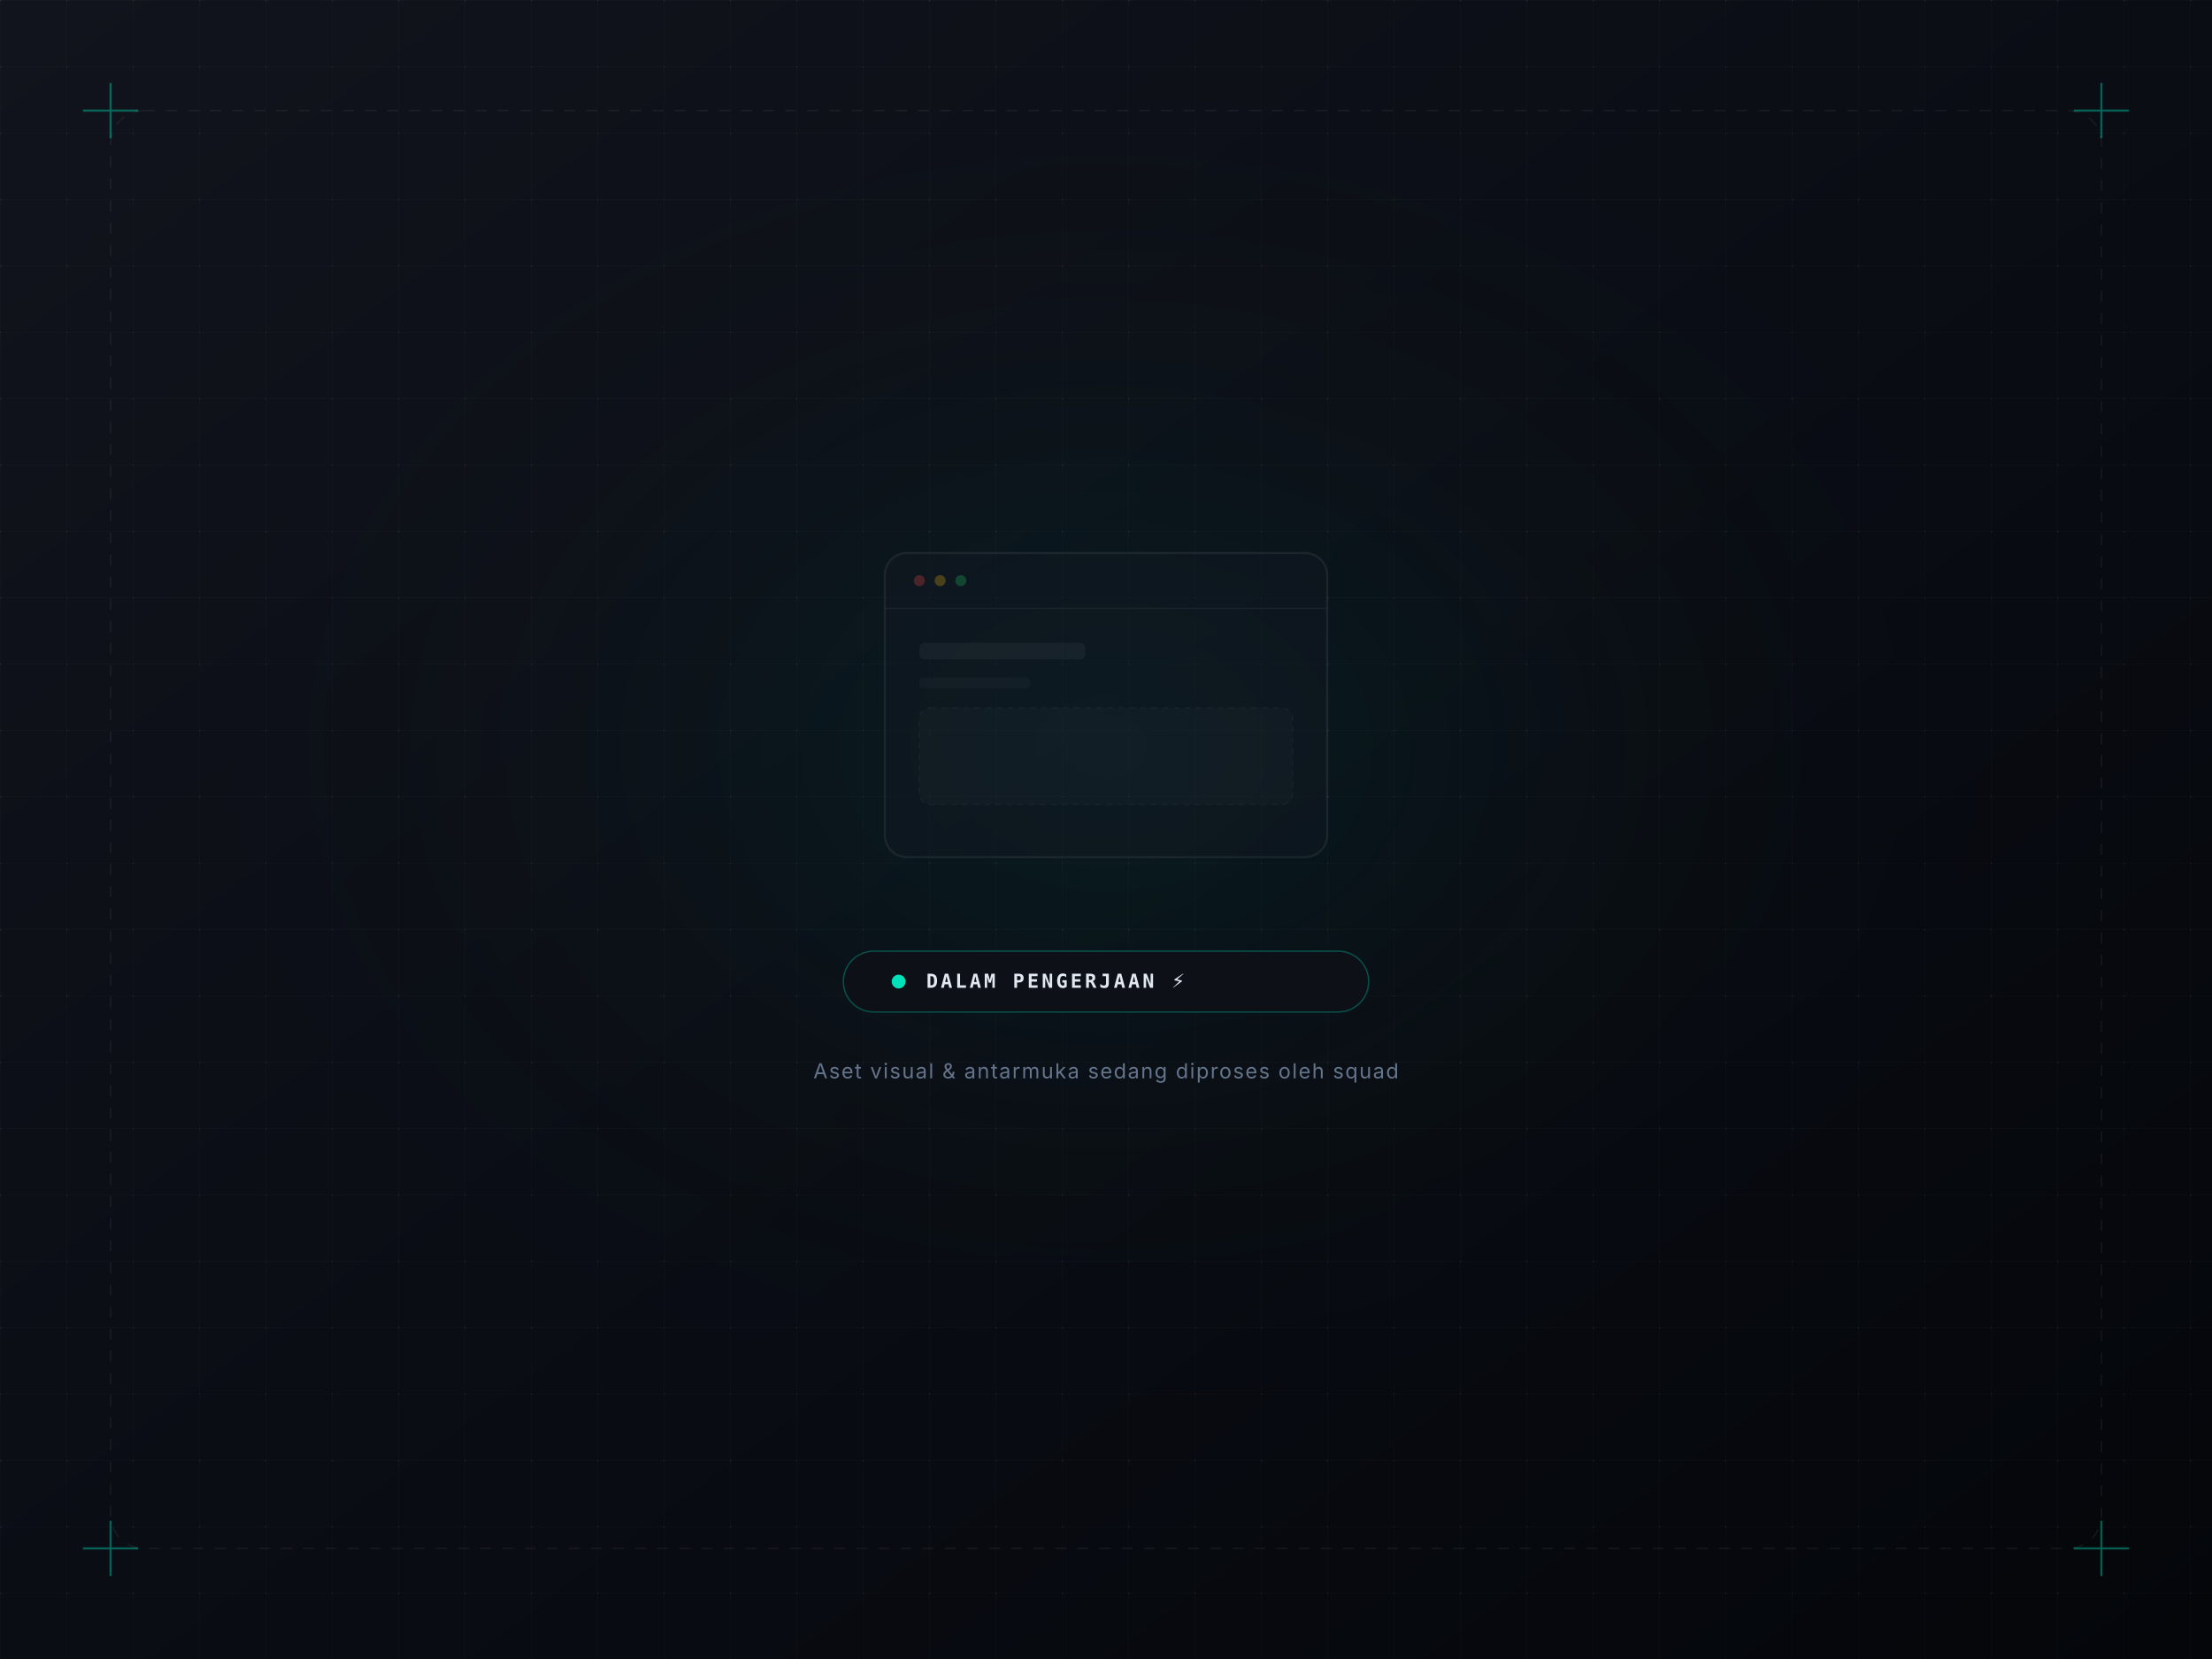
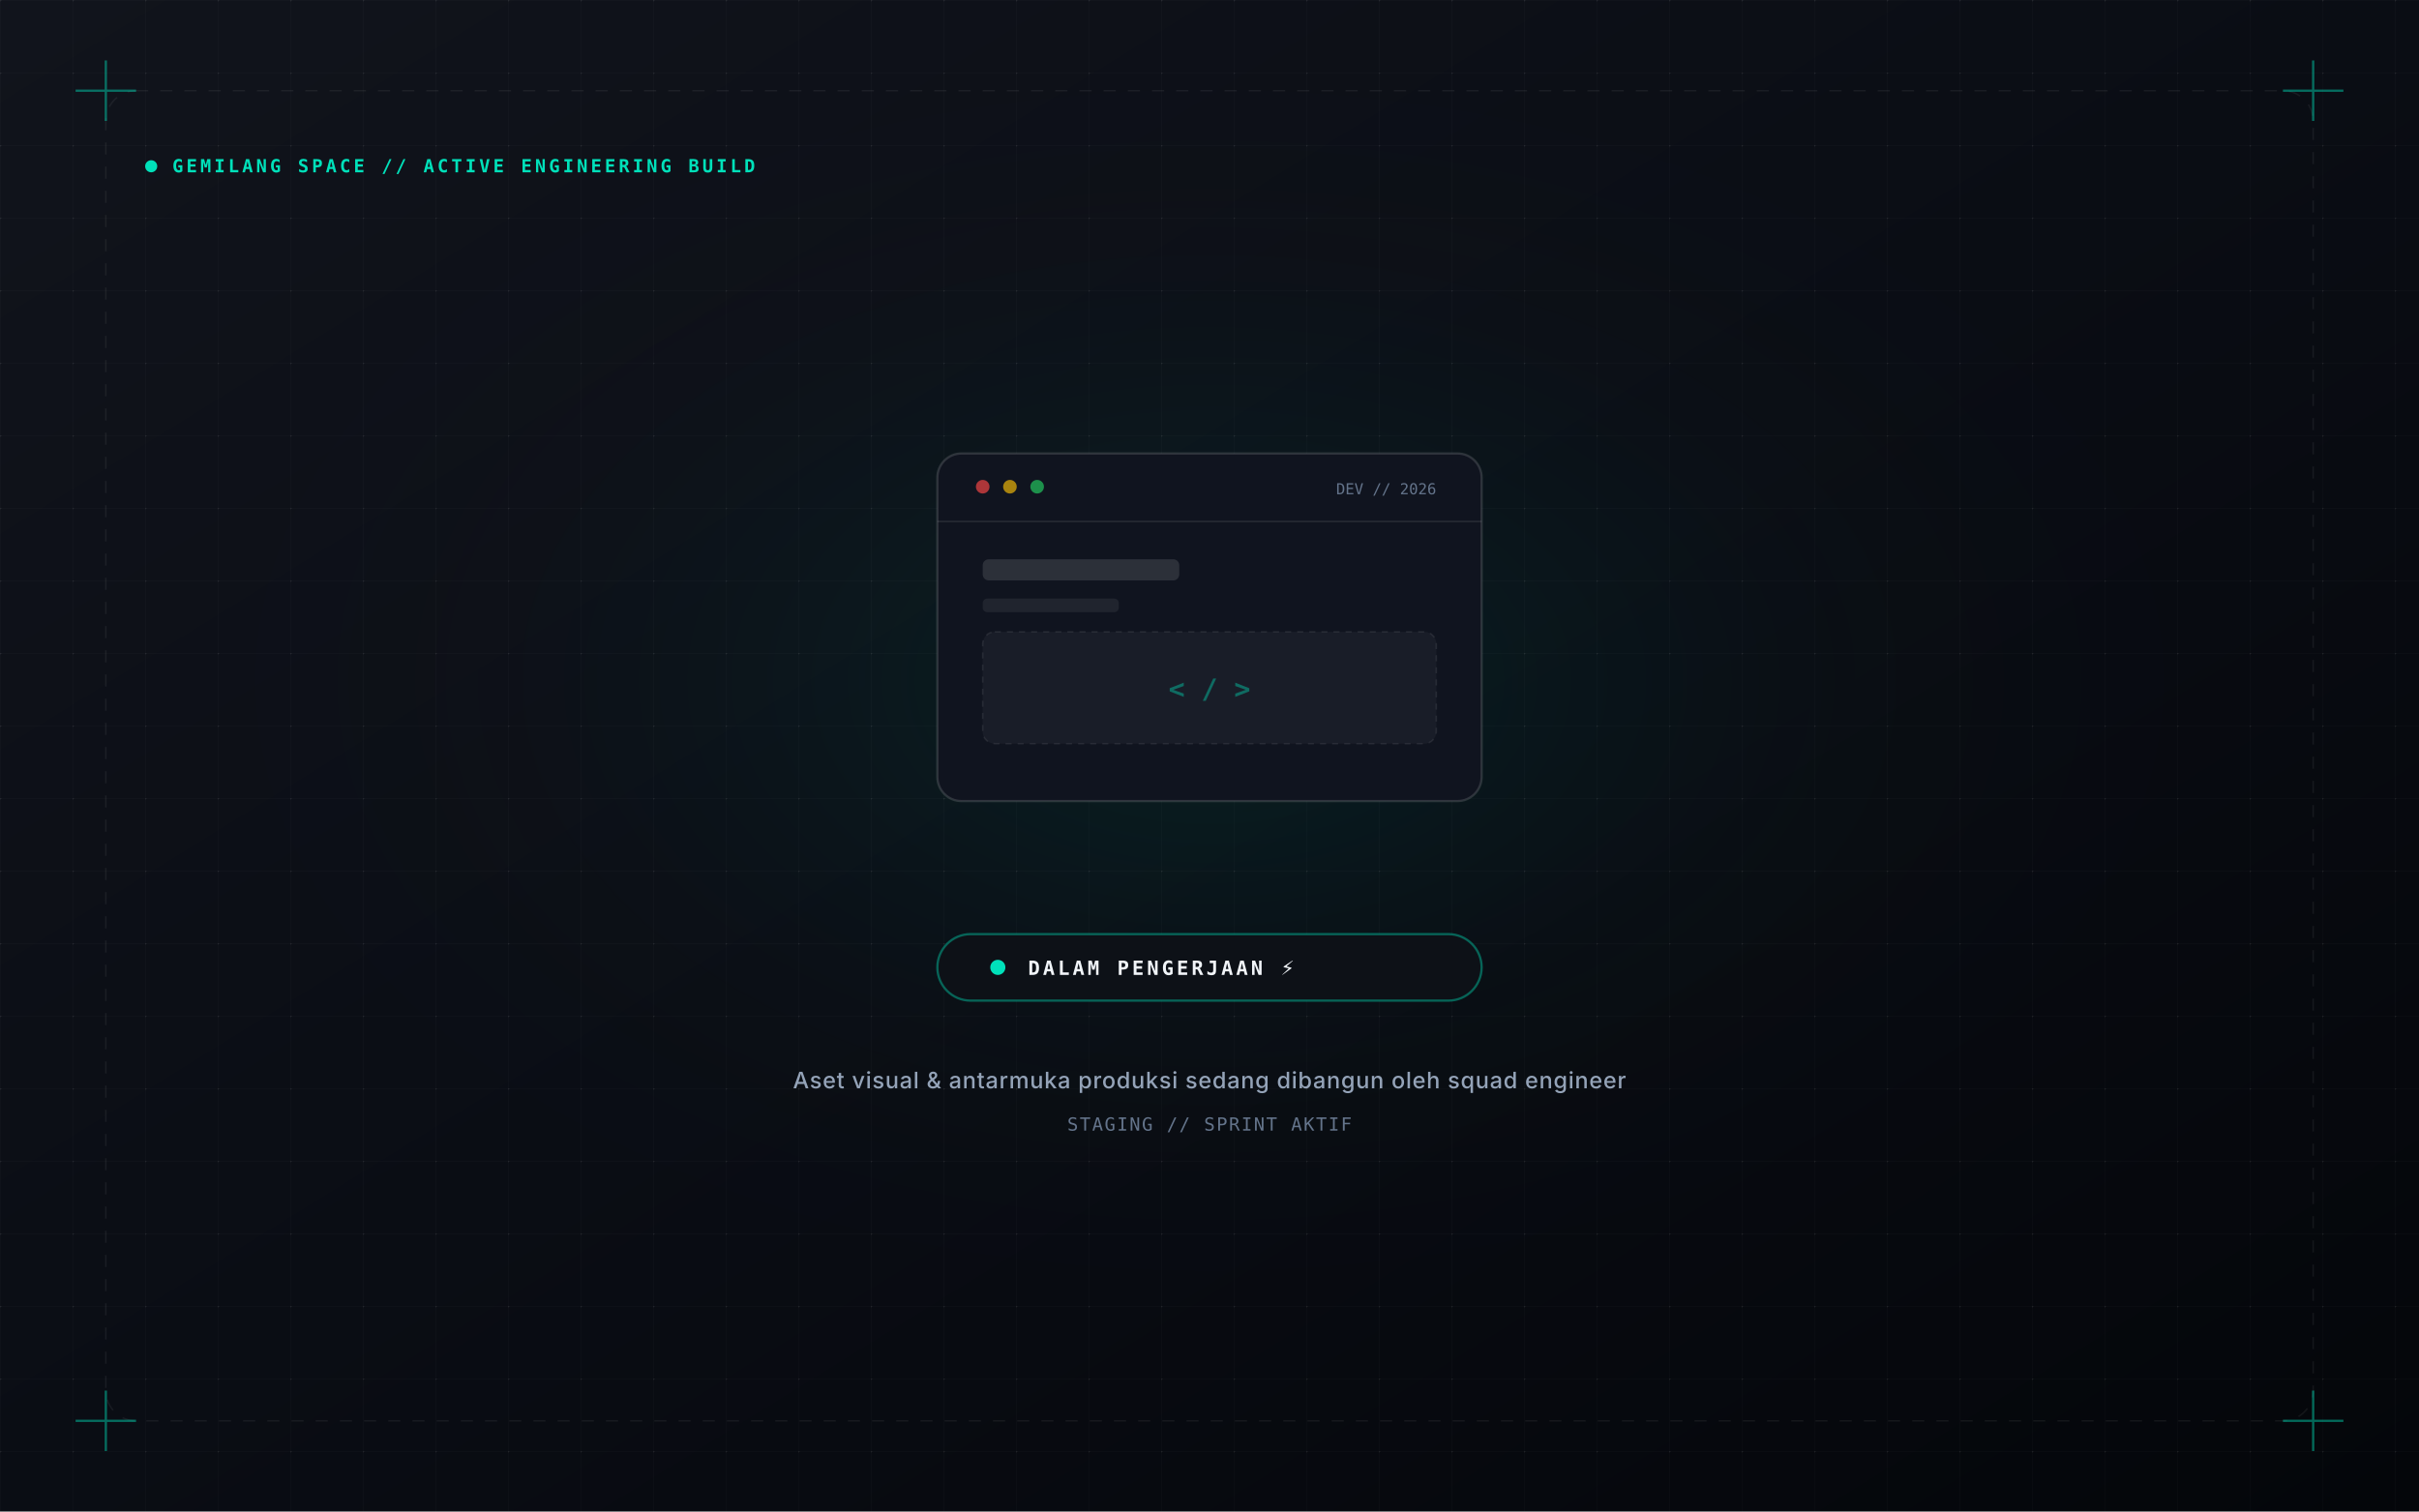
- <svg xmlns="http://www.w3.org/2000/svg" viewBox="0 0 1600 1200" width="1600" height="1200">
+ <svg xmlns="http://www.w3.org/2000/svg" viewBox="0 0 1600 1000" width="1600" height="1000">
  <defs>
    <linearGradient id="pbg" x1="0%" y1="0%" x2="100%" y2="100%">
      <stop offset="0%" stop-color="#11141c" />
      <stop offset="50%" stop-color="#0a0d14" />
      <stop offset="100%" stop-color="#04060a" />
    </linearGradient>
    <radialGradient id="pglow" cx="50%" cy="45%" r="60%">
-       <stop offset="0%" stop-color="#00E1BA" stop-opacity="0.08" />
+       <stop offset="0%" stop-color="#00E1BA" stop-opacity="0.10" />
      <stop offset="60%" stop-color="#141721" stop-opacity="0.02" />
      <stop offset="100%" stop-color="#000000" stop-opacity="0" />
    </radialGradient>
    <pattern id="pgrid" width="48" height="48" patternUnits="userSpaceOnUse">
      <path d="M 48 0 L 0 0 0 48" fill="none" stroke="#ffffff" stroke-width="0.75" stroke-opacity="0.03" />
      <circle cx="0" cy="0" r="1" fill="#ffffff" fill-opacity="0.08" />
    </pattern>
  </defs>
-   <rect width="1600" height="1200" fill="url(#pbg)" />
-   <rect width="1600" height="1200" fill="url(#pglow)" />
-   <rect width="1600" height="1200" fill="url(#pgrid)" />
-   <rect x="80" y="80" width="1440" height="1040" fill="none" stroke="#ffffff" stroke-width="1" stroke-opacity="0.06" stroke-dasharray="8 8" rx="24" />
-   <g stroke="#00E1BA" stroke-width="1.5" opacity="0.4">
-     <path d="M 60 80 L 100 80 M 80 60 L 80 100" />
-     <path d="M 1500 80 L 1540 80 M 1520 60 L 1520 100" />
-     <path d="M 60 1120 L 100 1120 M 80 1100 L 80 1140" />
-     <path d="M 1500 1120 L 1540 1120 M 1520 1100 L 1520 1140" />
+   <rect width="1600" height="1000" fill="url(#pbg)" />
+   <rect width="1600" height="1000" fill="url(#pglow)" />
+   <rect width="1600" height="1000" fill="url(#pgrid)" />
+   <rect x="70" y="60" width="1460" height="880" fill="none" stroke="#ffffff" stroke-width="1" stroke-opacity="0.06" stroke-dasharray="8 8" rx="20" />
+   <g stroke="#00E1BA" stroke-width="1.5" opacity="0.45">
+     <path d="M 50 60 L 90 60 M 70 40 L 70 80" />
+     <path d="M 1510 60 L 1550 60 M 1530 40 L 1530 80" />
+     <path d="M 50 940 L 90 940 M 70 920 L 70 960" />
+     <path d="M 1510 940 L 1550 940 M 1530 920 L 1530 960" />
  </g>
-   <g transform="translate(800, 520)" opacity="0.45">
-     <rect x="-160" y="-120" width="320" height="220" rx="16" fill="#121622" stroke="#ffffff" stroke-width="1.5" stroke-opacity="0.15" />
-     <line x1="-160" y1="-80" x2="160" y2="-80" stroke="#ffffff" stroke-width="1" stroke-opacity="0.12" />
-     <circle cx="-135" cy="-100" r="4" fill="#ef4444" opacity="0.6" />
-     <circle cx="-120" cy="-100" r="4" fill="#eab308" opacity="0.6" />
-     <circle cx="-105" cy="-100" r="4" fill="#22c55e" opacity="0.6" />
-     <rect x="-135" y="-55" width="120" height="12" rx="4" fill="#ffffff" fill-opacity="0.1" />
-     <rect x="-135" y="-30" width="80" height="8" rx="3" fill="#ffffff" fill-opacity="0.06" />
-     <rect x="-135" y="-8" width="270" height="70" rx="8" fill="#ffffff" fill-opacity="0.04" stroke="#ffffff" stroke-width="1" stroke-opacity="0.08" stroke-dasharray="4 4" />
+   <g transform="translate(100, 110)">
+     <circle cx="0" cy="0" r="4" fill="#00E1BA" />
+     <text x="14" y="4" fill="#00E1BA" font-family="monospace, monospace" font-size="12" font-weight="700" letter-spacing="2">
+       GEMILANG SPACE // ACTIVE ENGINEERING BUILD
+     </text>
  </g>
-   <g transform="translate(800, 710)">
-     <rect x="-190" y="-22" width="380" height="44" rx="22" fill="#0d1117" stroke="#00E1BA" stroke-width="1" stroke-opacity="0.3" />
-     <circle cx="-150" cy="0" r="5" fill="#00E1BA" />
-     <text x="-130" y="4.5" fill="#e2e8f0" font-family="monospace, monospace" font-size="14" font-weight="600" letter-spacing="2">
+   <g transform="translate(800, 430)">
+     <rect x="-180" y="-130" width="360" height="230" rx="16" fill="#10141f" stroke="#ffffff" stroke-width="1.5" stroke-opacity="0.14" />
+     <line x1="-180" y1="-85" x2="180" y2="-85" stroke="#ffffff" stroke-width="1" stroke-opacity="0.1" />
+     <circle cx="-150" cy="-108" r="4.5" fill="#ef4444" opacity="0.7" />
+     <circle cx="-132" cy="-108" r="4.5" fill="#eab308" opacity="0.7" />
+     <circle cx="-114" cy="-108" r="4.5" fill="#22c55e" opacity="0.7" />
+     <text x="150" y="-103" text-anchor="end" fill="#64748b" font-family="monospace, monospace" font-size="10">DEV // 2026</text>
+     <rect x="-150" y="-60" width="130" height="14" rx="4" fill="#ffffff" fill-opacity="0.12" />
+     <rect x="-150" y="-34" width="90" height="9" rx="3" fill="#ffffff" fill-opacity="0.07" />
+     <rect x="-150" y="-12" width="300" height="74" rx="8" fill="#ffffff" fill-opacity="0.04" stroke="#ffffff" stroke-width="1" stroke-opacity="0.08" stroke-dasharray="4 4" />
+     <text x="0" y="32" text-anchor="middle" fill="#00E1BA" font-family="monospace, monospace" font-size="18" opacity="0.4" font-weight="700">&lt; / &gt;</text>
+   </g>
+   <g transform="translate(800, 640)">
+     <rect x="-180" y="-22" width="360" height="44" rx="22" fill="#0d1117" stroke="#00E1BA" stroke-width="1.5" stroke-opacity="0.4" />
+     <circle cx="-140" cy="0" r="5" fill="#00E1BA" />
+     <text x="-120" y="5" fill="#f1f5f9" font-family="monospace, monospace" font-size="13" font-weight="700" letter-spacing="2">
      DALAM PENGERJAAN ⚡
    </text>
  </g>
-   <text x="800" y="780" text-anchor="middle" fill="#64748b" font-family="system-ui, -apple-system, sans-serif" font-size="15" letter-spacing="1">
-     Aset visual &amp; antarmuka sedang diproses oleh squad
+   <text x="800" y="720" text-anchor="middle" fill="#94a3b8" font-family="system-ui, -apple-system, sans-serif" font-size="15" font-weight="500" letter-spacing="0.5">
+     Aset visual &amp; antarmuka produksi sedang dibangun oleh squad engineer
+   </text>
+   <text x="800" y="748" text-anchor="middle" fill="#64748b" font-family="monospace, monospace" font-size="12" letter-spacing="1">
+     STAGING // SPRINT AKTIF
  </text>
</svg>
